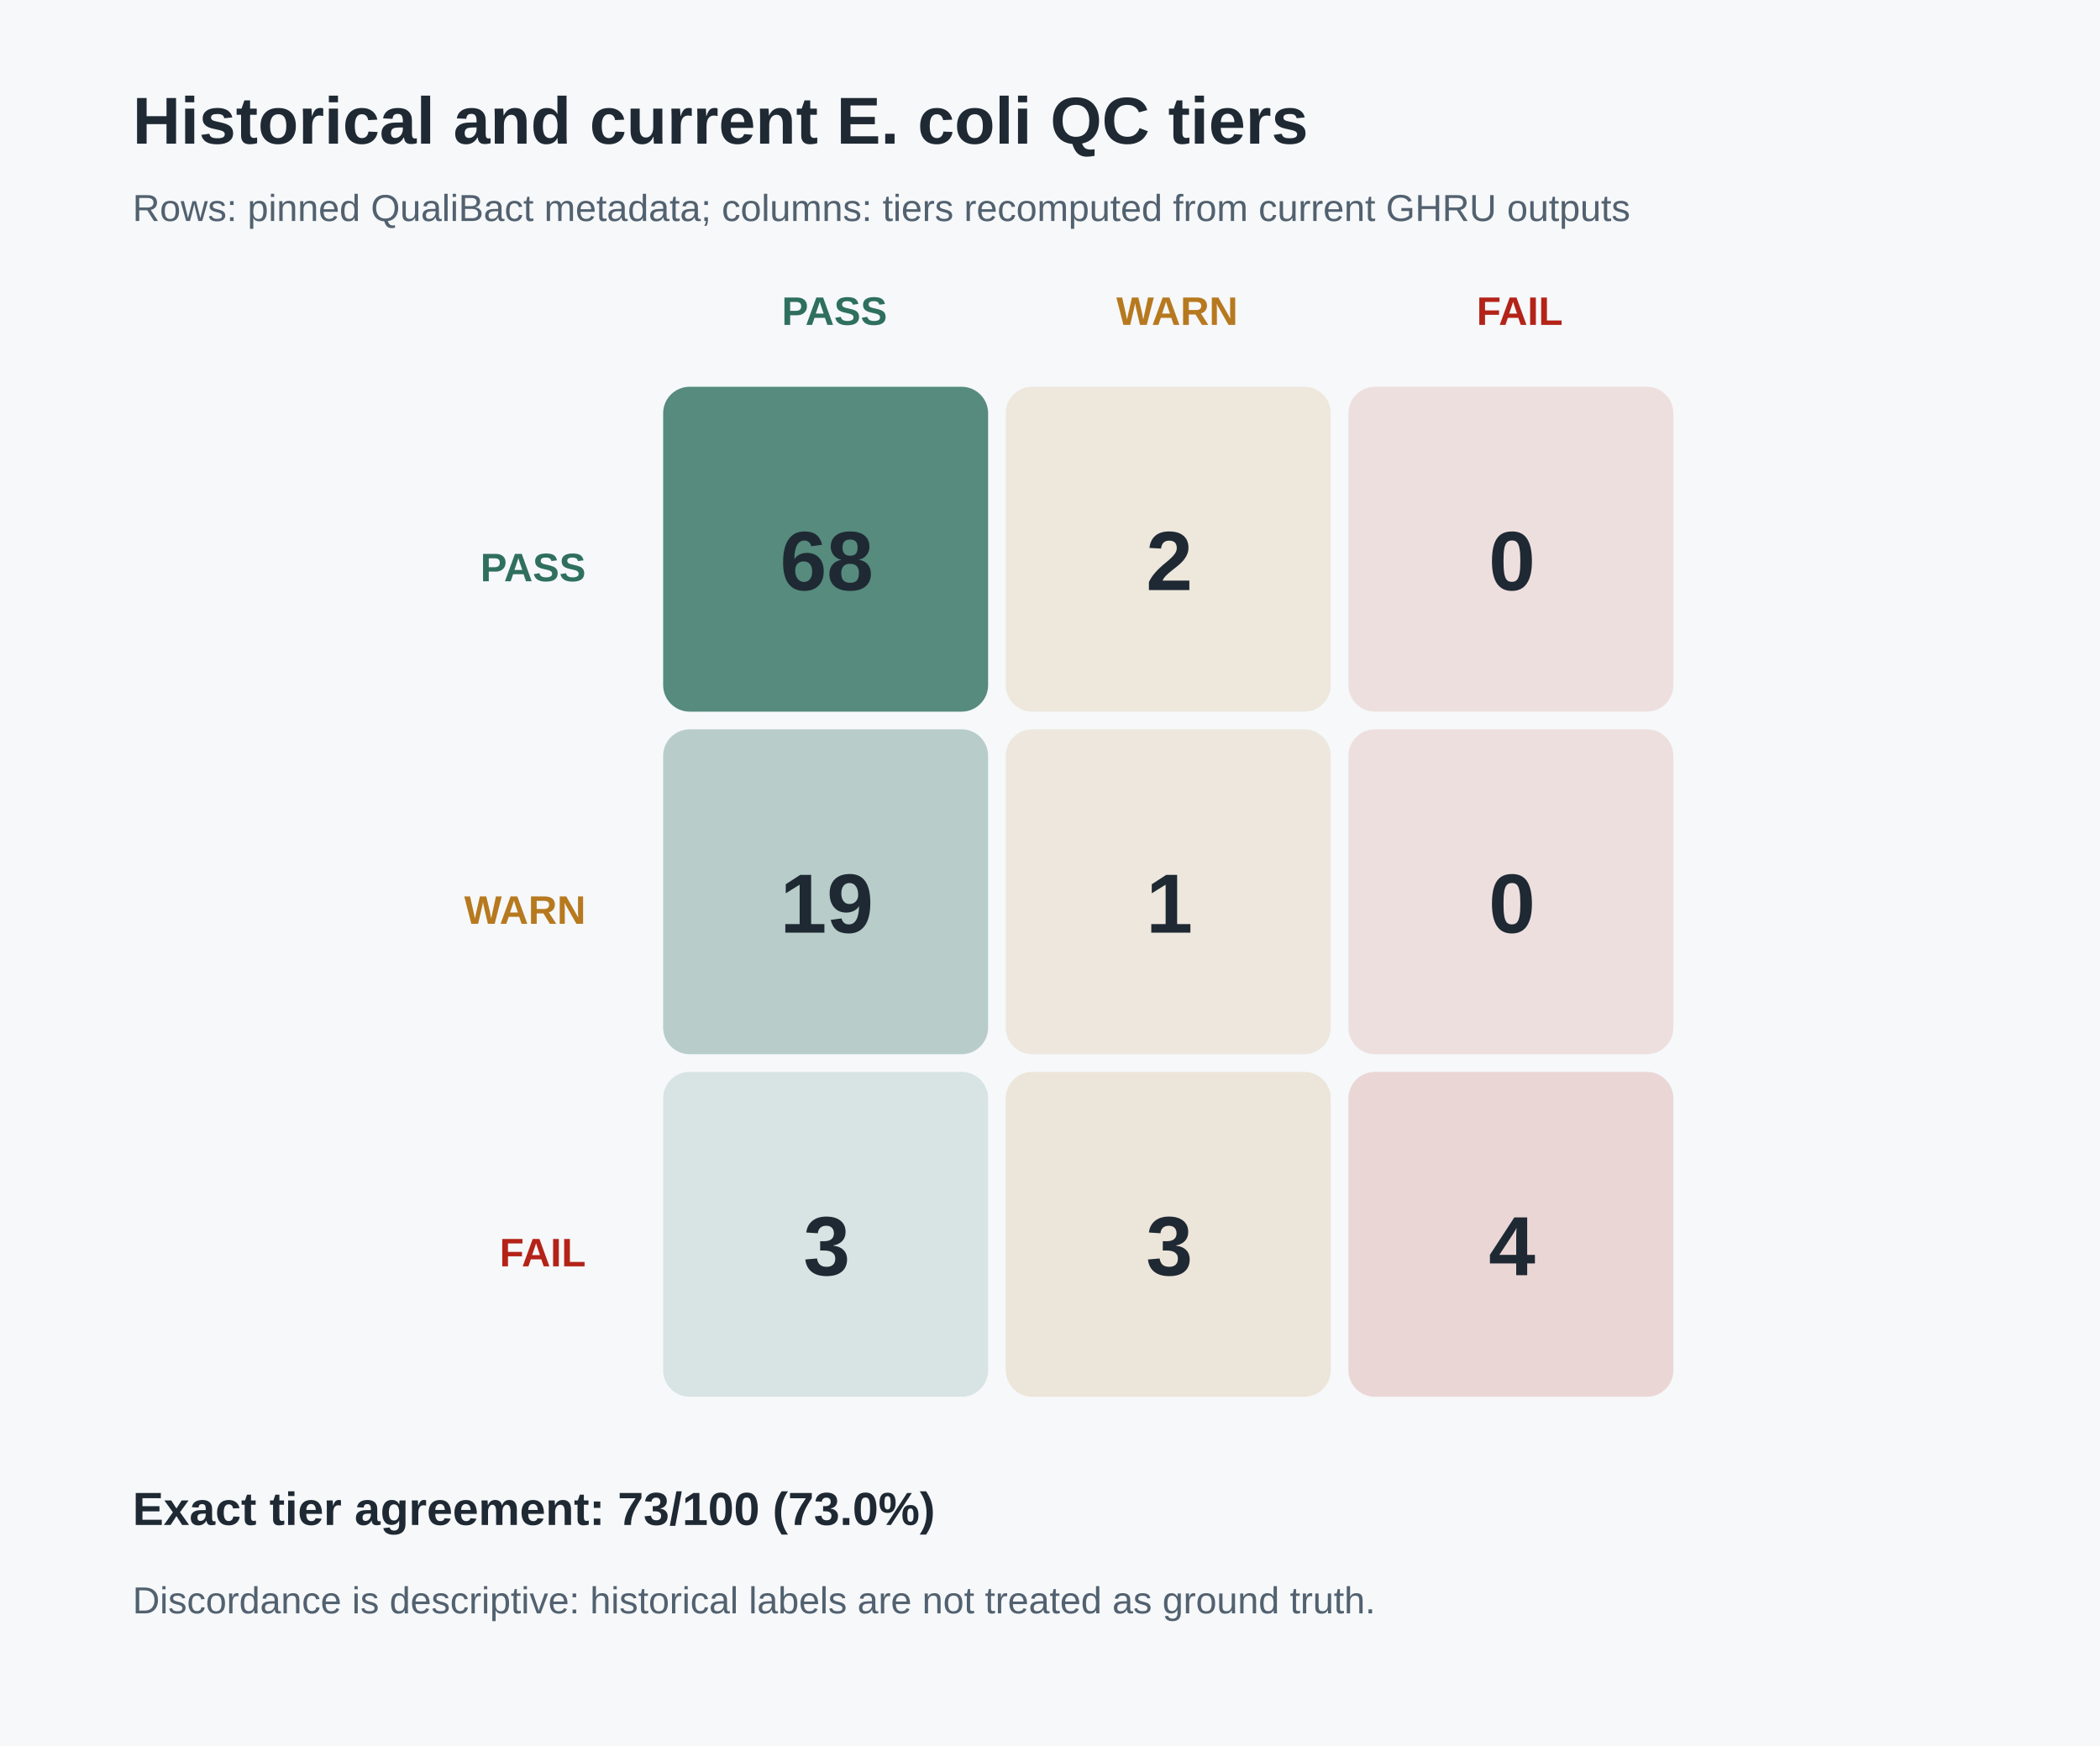
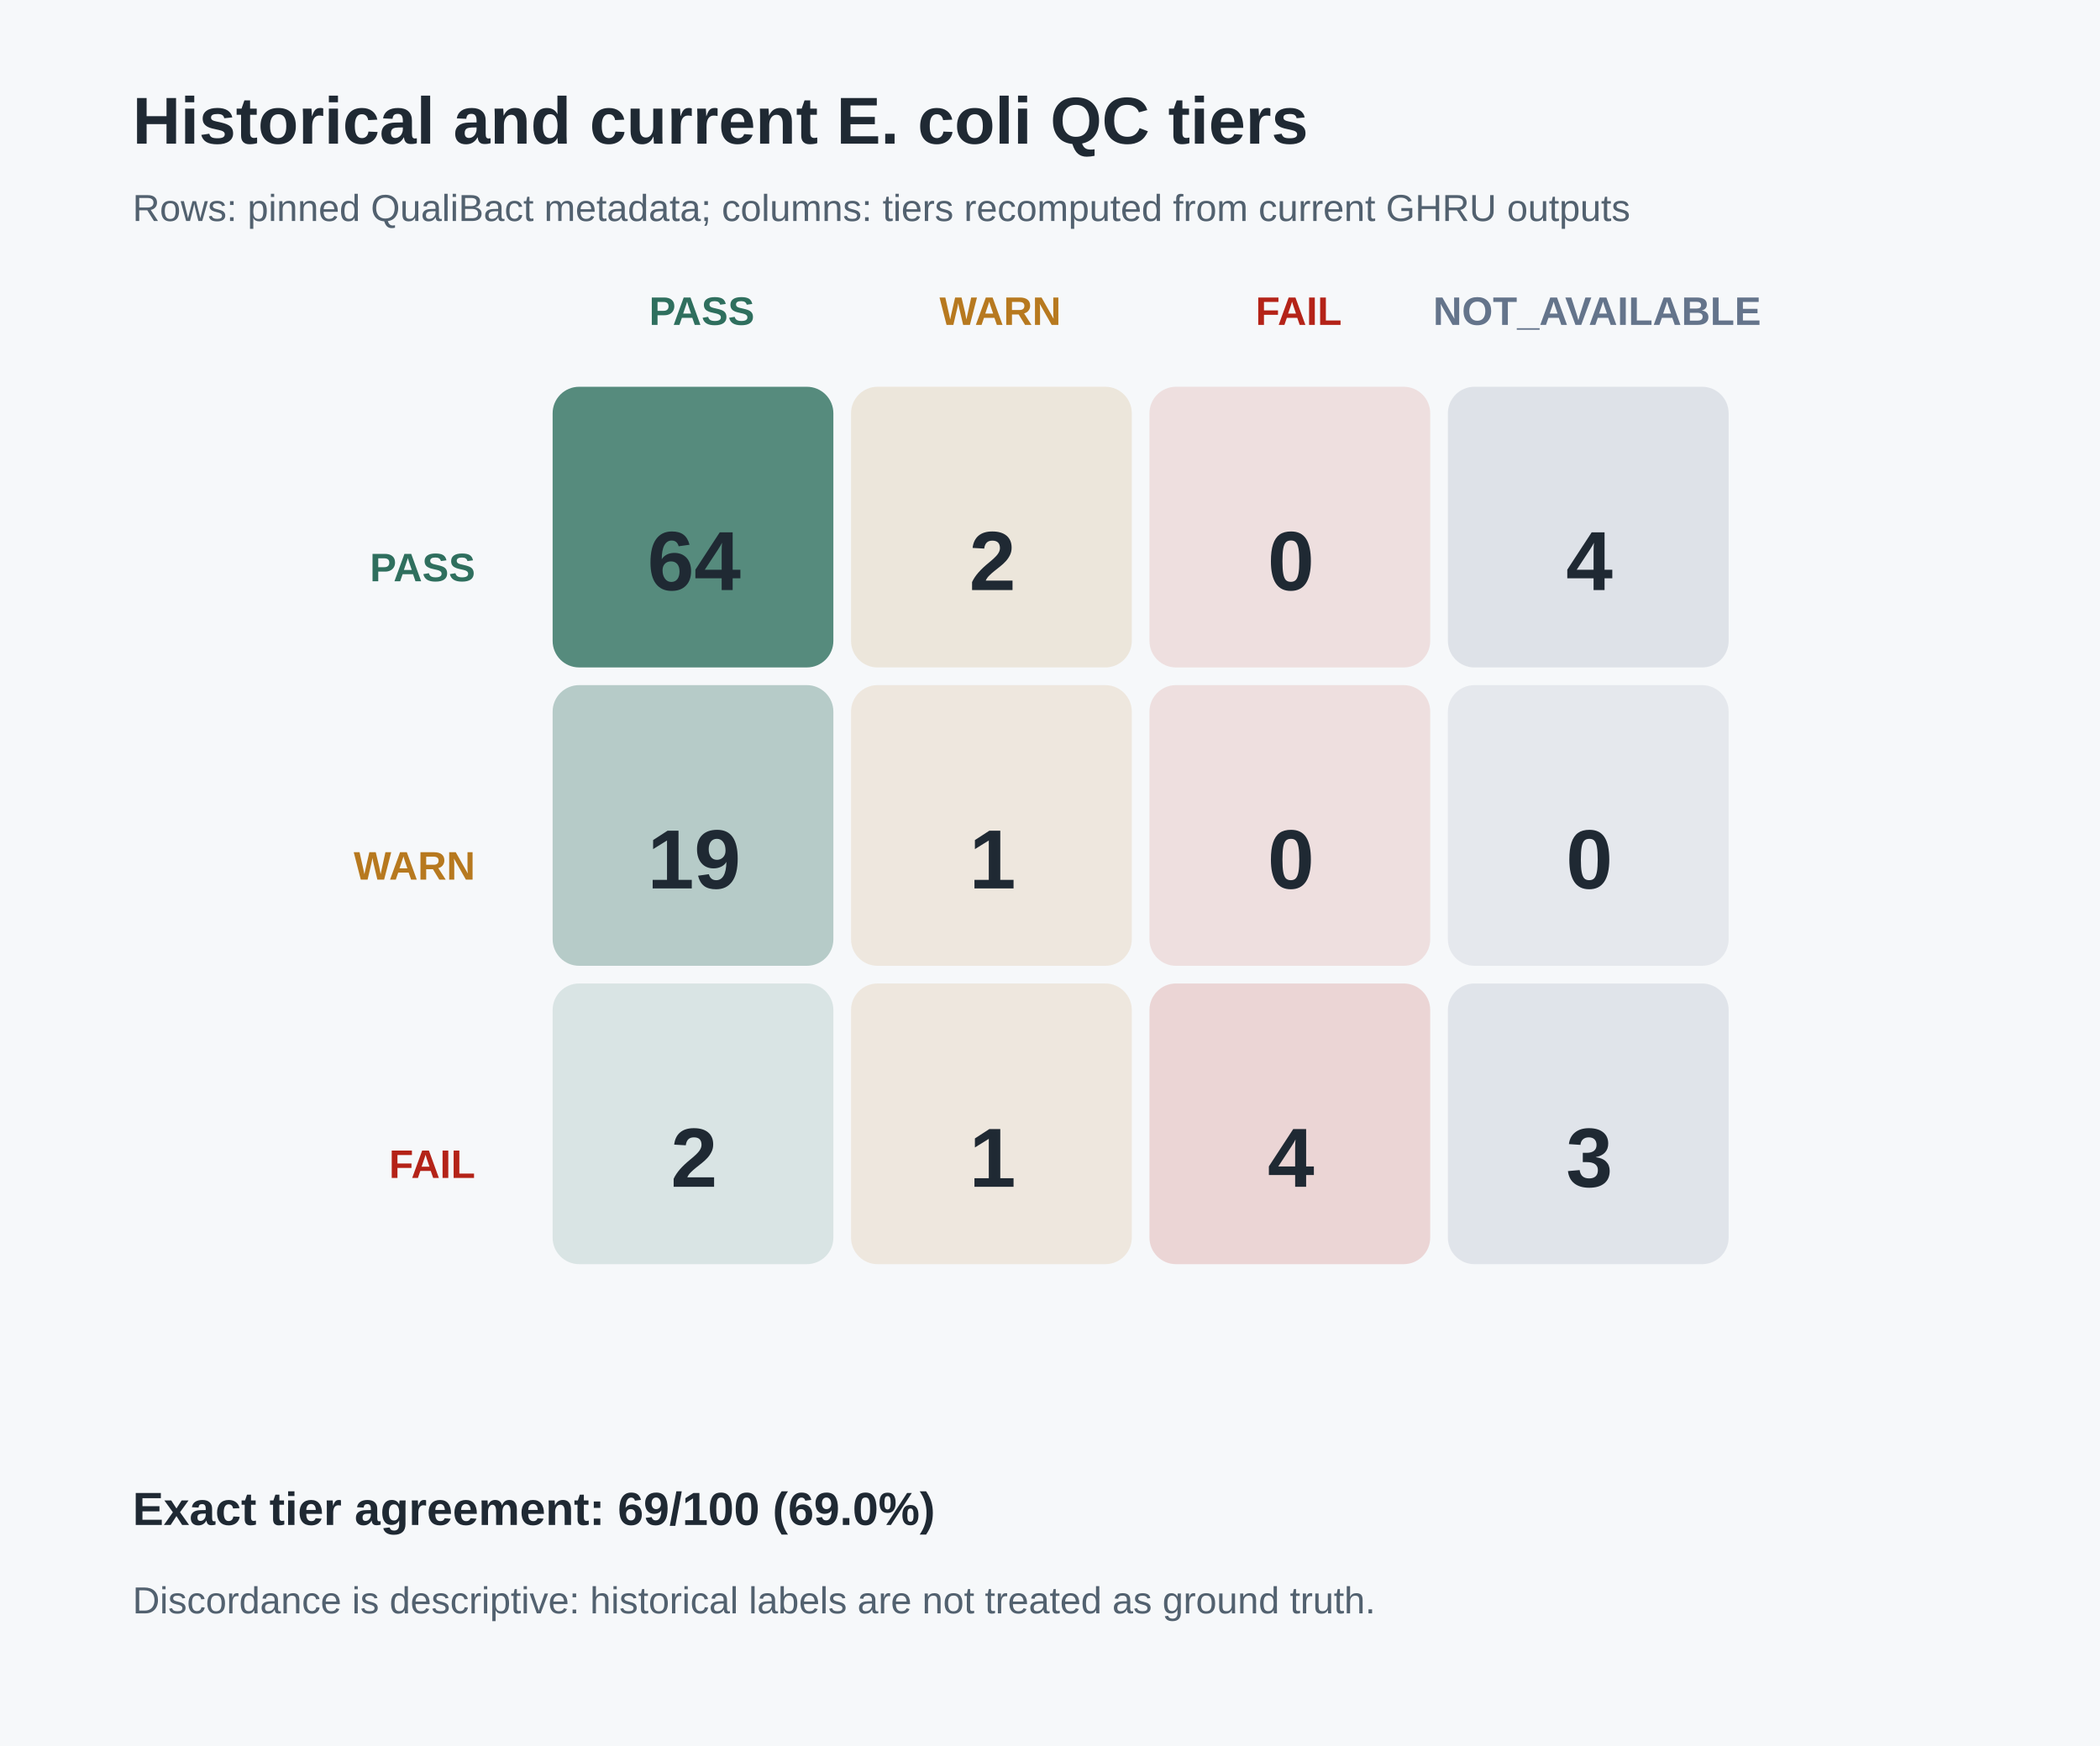
<svg xmlns="http://www.w3.org/2000/svg" width="950" height="790" viewBox="0 0 950 790">
  <rect width="100%" height="100%" fill="#f6f8fa" />
  <text x="60" y="65" font-family="Arial, Helvetica, sans-serif" font-size="30" font-weight="700" fill="#1f2933" text-anchor="start">Historical and current E. coli QC tiers</text>
  <text x="60" y="100" font-family="Arial, Helvetica, sans-serif" font-size="17" font-weight="400" fill="#52616f" text-anchor="start">Rows: pinned QualiBact metadata; columns: tiers recomputed from current GHRU outputs</text>
-   <text x="377.5" y="147" font-family="Arial, Helvetica, sans-serif" font-size="18" font-weight="700" fill="#2f6f5e" text-anchor="middle">PASS</text>
-   <text x="532.5" y="147" font-family="Arial, Helvetica, sans-serif" font-size="18" font-weight="700" fill="#b7791f" text-anchor="middle">WARN</text>
-   <text x="687.5" y="147" font-family="Arial, Helvetica, sans-serif" font-size="18" font-weight="700" fill="#b42318" text-anchor="middle">FAIL</text>
-   <text x="265" y="263" font-family="Arial, Helvetica, sans-serif" font-size="18" font-weight="700" fill="#2f6f5e" text-anchor="end">PASS</text>
-   <rect x="300" y="175" width="147" height="147" rx="12" fill="#2f6f5e" fill-opacity="0.800" />
-   <text x="374" y="267" font-family="Arial, Helvetica, sans-serif" font-size="38" font-weight="700" fill="#1f2933" text-anchor="middle">68</text>
-   <rect x="455" y="175" width="147" height="147" rx="12" fill="#b7791f" fill-opacity="0.140" />
-   <text x="529" y="267" font-family="Arial, Helvetica, sans-serif" font-size="38" font-weight="700" fill="#1f2933" text-anchor="middle">2</text>
-   <rect x="610" y="175" width="147" height="147" rx="12" fill="#b42318" fill-opacity="0.120" />
-   <text x="684" y="267" font-family="Arial, Helvetica, sans-serif" font-size="38" font-weight="700" fill="#1f2933" text-anchor="middle">0</text>
-   <text x="265" y="418" font-family="Arial, Helvetica, sans-serif" font-size="18" font-weight="700" fill="#b7791f" text-anchor="end">WARN</text>
-   <rect x="300" y="330" width="147" height="147" rx="12" fill="#2f6f5e" fill-opacity="0.310" />
-   <text x="374" y="422" font-family="Arial, Helvetica, sans-serif" font-size="38" font-weight="700" fill="#1f2933" text-anchor="middle">19</text>
-   <rect x="455" y="330" width="147" height="147" rx="12" fill="#b7791f" fill-opacity="0.130" />
-   <text x="529" y="422" font-family="Arial, Helvetica, sans-serif" font-size="38" font-weight="700" fill="#1f2933" text-anchor="middle">1</text>
-   <rect x="610" y="330" width="147" height="147" rx="12" fill="#b42318" fill-opacity="0.120" />
-   <text x="684" y="422" font-family="Arial, Helvetica, sans-serif" font-size="38" font-weight="700" fill="#1f2933" text-anchor="middle">0</text>
-   <text x="265" y="573" font-family="Arial, Helvetica, sans-serif" font-size="18" font-weight="700" fill="#b42318" text-anchor="end">FAIL</text>
-   <rect x="300" y="485" width="147" height="147" rx="12" fill="#2f6f5e" fill-opacity="0.150" />
-   <text x="374" y="577" font-family="Arial, Helvetica, sans-serif" font-size="38" font-weight="700" fill="#1f2933" text-anchor="middle">3</text>
-   <rect x="455" y="485" width="147" height="147" rx="12" fill="#b7791f" fill-opacity="0.150" />
-   <text x="529" y="577" font-family="Arial, Helvetica, sans-serif" font-size="38" font-weight="700" fill="#1f2933" text-anchor="middle">3</text>
-   <rect x="610" y="485" width="147" height="147" rx="12" fill="#b42318" fill-opacity="0.160" />
-   <text x="684" y="577" font-family="Arial, Helvetica, sans-serif" font-size="38" font-weight="700" fill="#1f2933" text-anchor="middle">4</text>
-   <text x="60" y="690" font-family="Arial, Helvetica, sans-serif" font-size="21" font-weight="700" fill="#1f2933" text-anchor="start">Exact tier agreement: 73/100 (73.0%)</text>
+   <text x="317.5" y="147" font-family="Arial, Helvetica, sans-serif" font-size="18" font-weight="700" fill="#2f6f5e" text-anchor="middle">PASS</text>
+   <text x="452.5" y="147" font-family="Arial, Helvetica, sans-serif" font-size="18" font-weight="700" fill="#b7791f" text-anchor="middle">WARN</text>
+   <text x="587.5" y="147" font-family="Arial, Helvetica, sans-serif" font-size="18" font-weight="700" fill="#b42318" text-anchor="middle">FAIL</text>
+   <text x="722.5" y="147" font-family="Arial, Helvetica, sans-serif" font-size="18" font-weight="700" fill="#64748b" text-anchor="middle">NOT_AVAILABLE</text>
+   <text x="215" y="263" font-family="Arial, Helvetica, sans-serif" font-size="18" font-weight="700" fill="#2f6f5e" text-anchor="end">PASS</text>
+   <rect x="250" y="175" width="127" height="127" rx="12" fill="#2f6f5e" fill-opacity="0.800" />
+   <text x="314" y="267" font-family="Arial, Helvetica, sans-serif" font-size="38" font-weight="700" fill="#1f2933" text-anchor="middle">64</text>
+   <rect x="385" y="175" width="127" height="127" rx="12" fill="#b7791f" fill-opacity="0.141" />
+   <text x="449" y="267" font-family="Arial, Helvetica, sans-serif" font-size="38" font-weight="700" fill="#1f2933" text-anchor="middle">2</text>
+   <rect x="520" y="175" width="127" height="127" rx="12" fill="#b42318" fill-opacity="0.120" />
+   <text x="584" y="267" font-family="Arial, Helvetica, sans-serif" font-size="38" font-weight="700" fill="#1f2933" text-anchor="middle">0</text>
+   <rect x="655" y="175" width="127" height="127" rx="12" fill="#64748b" fill-opacity="0.163" />
+   <text x="719" y="267" font-family="Arial, Helvetica, sans-serif" font-size="38" font-weight="700" fill="#1f2933" text-anchor="middle">4</text>
+   <text x="215" y="398" font-family="Arial, Helvetica, sans-serif" font-size="18" font-weight="700" fill="#b7791f" text-anchor="end">WARN</text>
+   <rect x="250" y="310" width="127" height="127" rx="12" fill="#2f6f5e" fill-opacity="0.322" />
+   <text x="314" y="402" font-family="Arial, Helvetica, sans-serif" font-size="38" font-weight="700" fill="#1f2933" text-anchor="middle">19</text>
+   <rect x="385" y="310" width="127" height="127" rx="12" fill="#b7791f" fill-opacity="0.131" />
+   <text x="449" y="402" font-family="Arial, Helvetica, sans-serif" font-size="38" font-weight="700" fill="#1f2933" text-anchor="middle">1</text>
+   <rect x="520" y="310" width="127" height="127" rx="12" fill="#b42318" fill-opacity="0.120" />
+   <text x="584" y="402" font-family="Arial, Helvetica, sans-serif" font-size="38" font-weight="700" fill="#1f2933" text-anchor="middle">0</text>
+   <rect x="655" y="310" width="127" height="127" rx="12" fill="#64748b" fill-opacity="0.120" />
+   <text x="719" y="402" font-family="Arial, Helvetica, sans-serif" font-size="38" font-weight="700" fill="#1f2933" text-anchor="middle">0</text>
+   <text x="215" y="533" font-family="Arial, Helvetica, sans-serif" font-size="18" font-weight="700" fill="#b42318" text-anchor="end">FAIL</text>
+   <rect x="250" y="445" width="127" height="127" rx="12" fill="#2f6f5e" fill-opacity="0.141" />
+   <text x="314" y="537" font-family="Arial, Helvetica, sans-serif" font-size="38" font-weight="700" fill="#1f2933" text-anchor="middle">2</text>
+   <rect x="385" y="445" width="127" height="127" rx="12" fill="#b7791f" fill-opacity="0.131" />
+   <text x="449" y="537" font-family="Arial, Helvetica, sans-serif" font-size="38" font-weight="700" fill="#1f2933" text-anchor="middle">1</text>
+   <rect x="520" y="445" width="127" height="127" rx="12" fill="#b42318" fill-opacity="0.163" />
+   <text x="584" y="537" font-family="Arial, Helvetica, sans-serif" font-size="38" font-weight="700" fill="#1f2933" text-anchor="middle">4</text>
+   <rect x="655" y="445" width="127" height="127" rx="12" fill="#64748b" fill-opacity="0.152" />
+   <text x="719" y="537" font-family="Arial, Helvetica, sans-serif" font-size="38" font-weight="700" fill="#1f2933" text-anchor="middle">3</text>
+   <text x="60" y="690" font-family="Arial, Helvetica, sans-serif" font-size="21" font-weight="700" fill="#1f2933" text-anchor="start">Exact tier agreement: 69/100 (69.0%)</text>
  <text x="60" y="730" font-family="Arial, Helvetica, sans-serif" font-size="17" font-weight="400" fill="#52616f" text-anchor="start">Discordance is descriptive: historical labels are not treated as ground truth.</text>
</svg>
